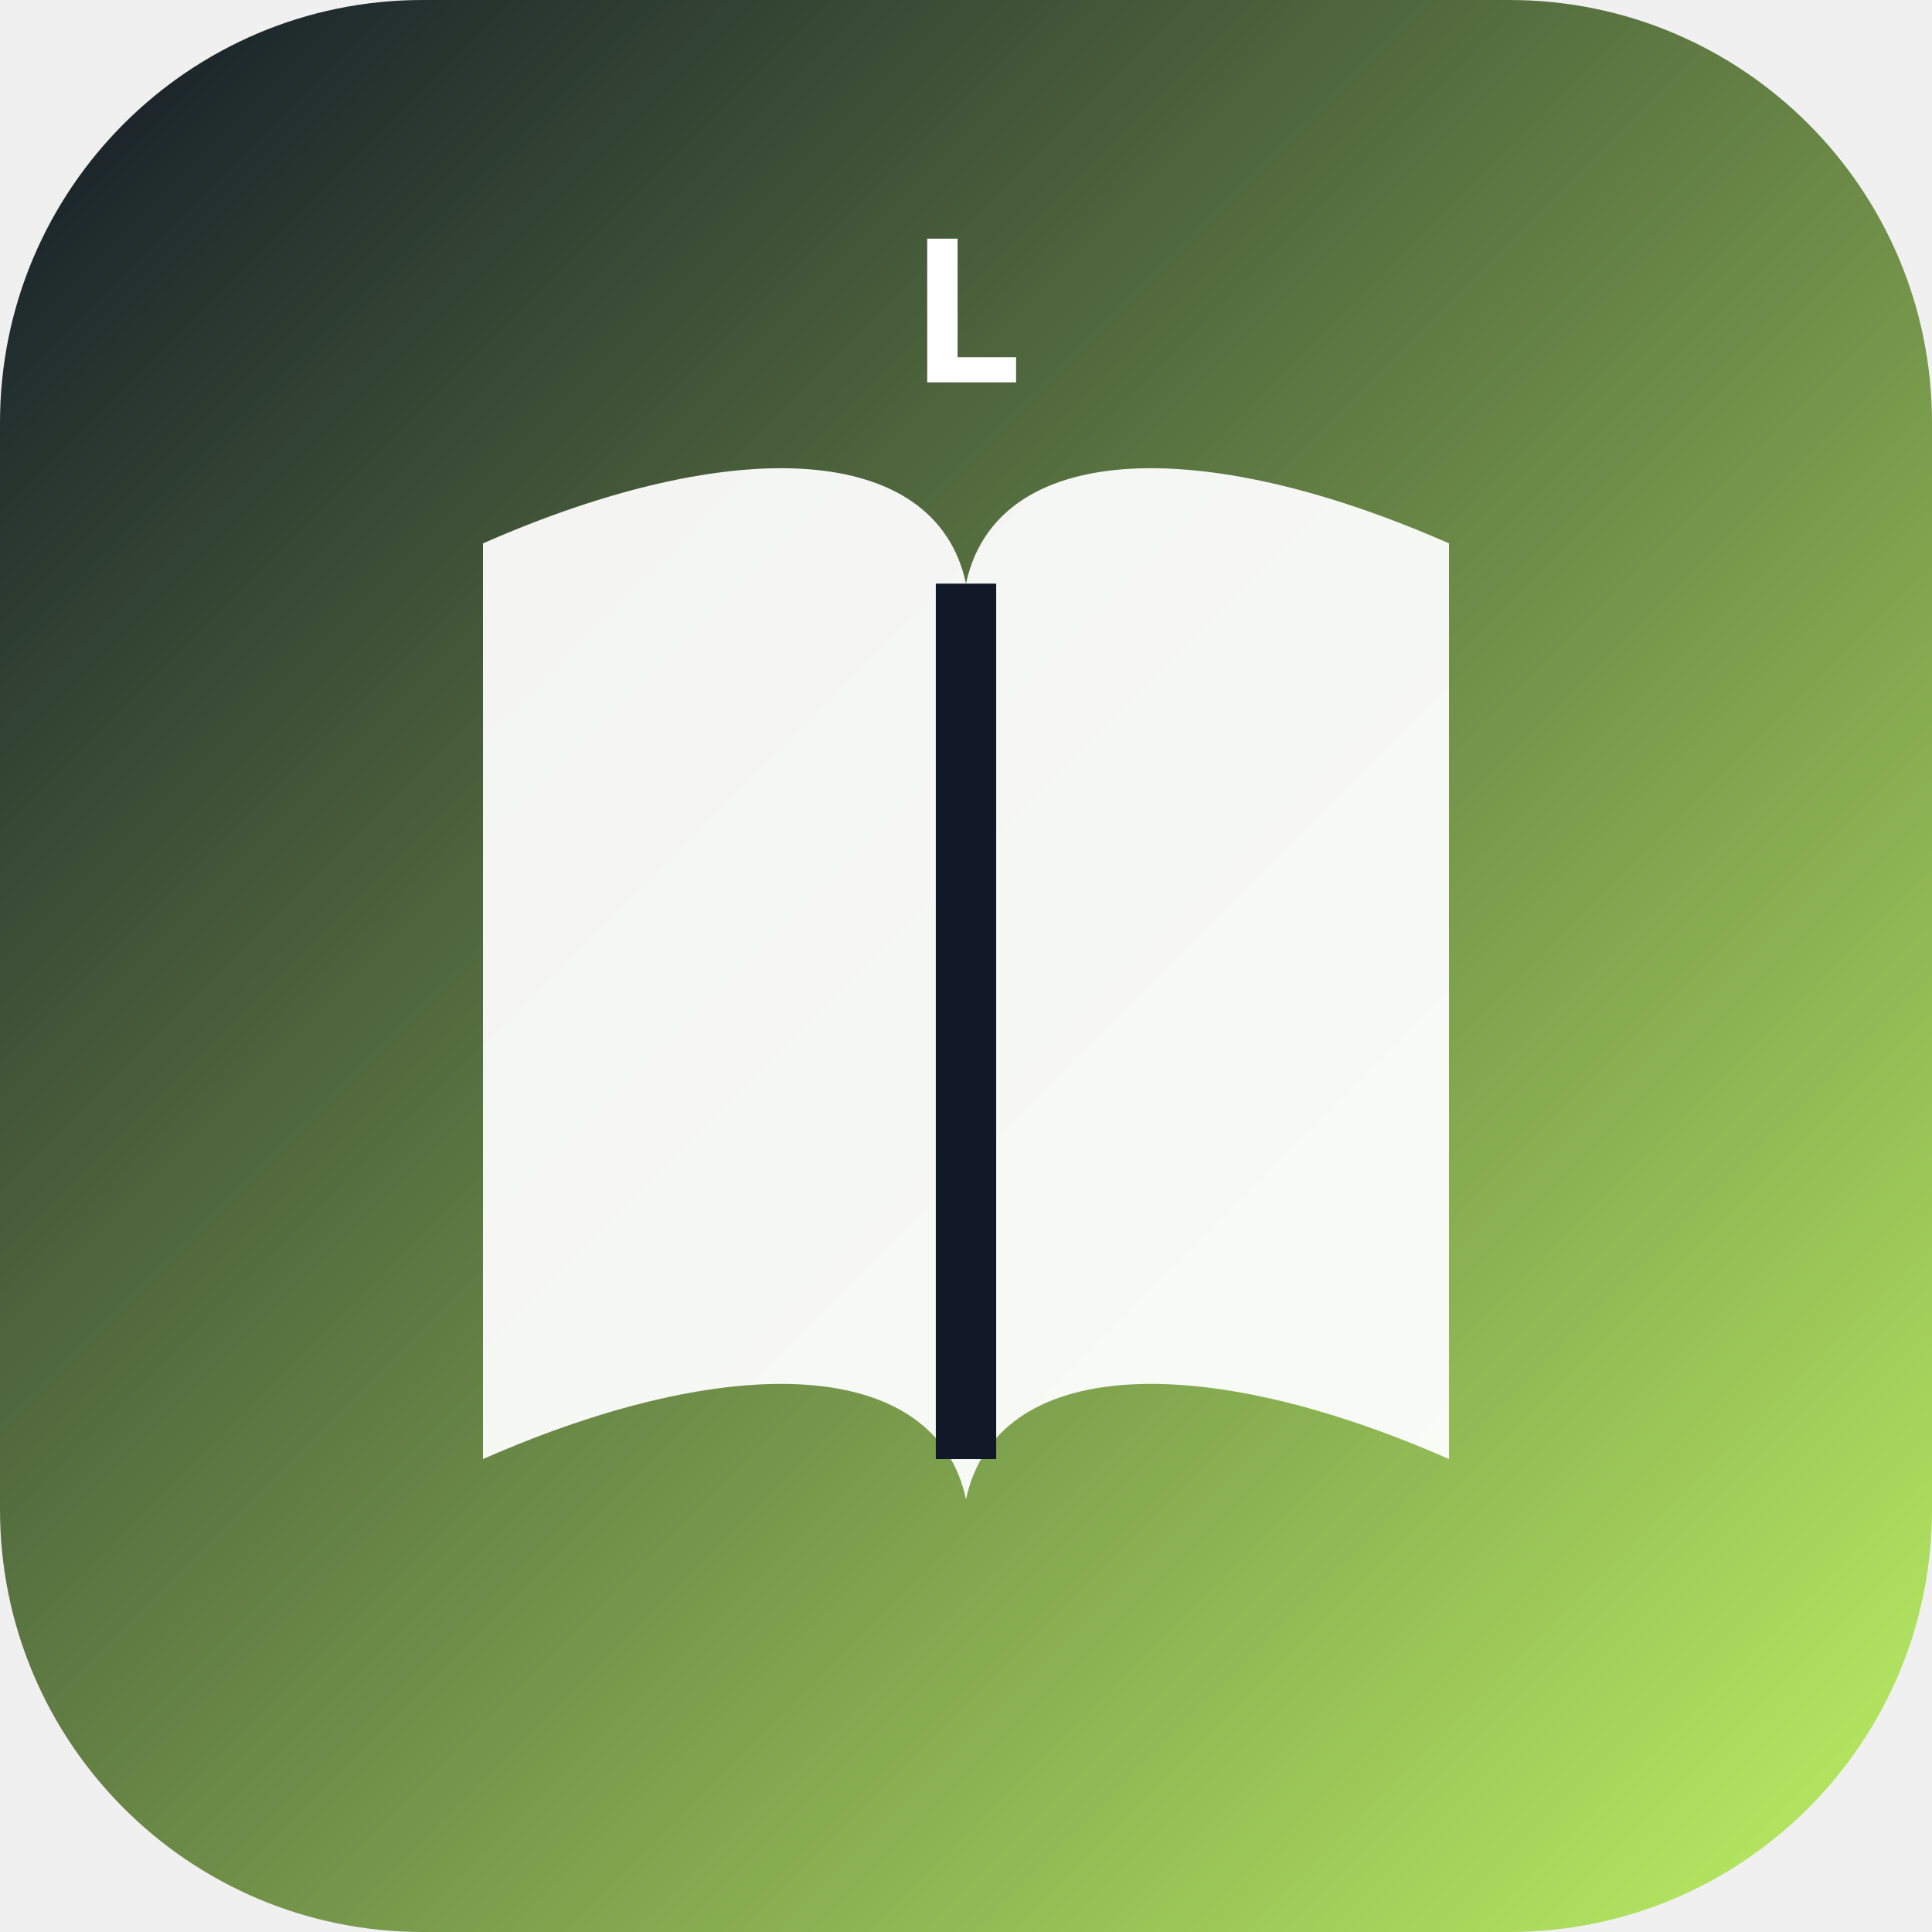
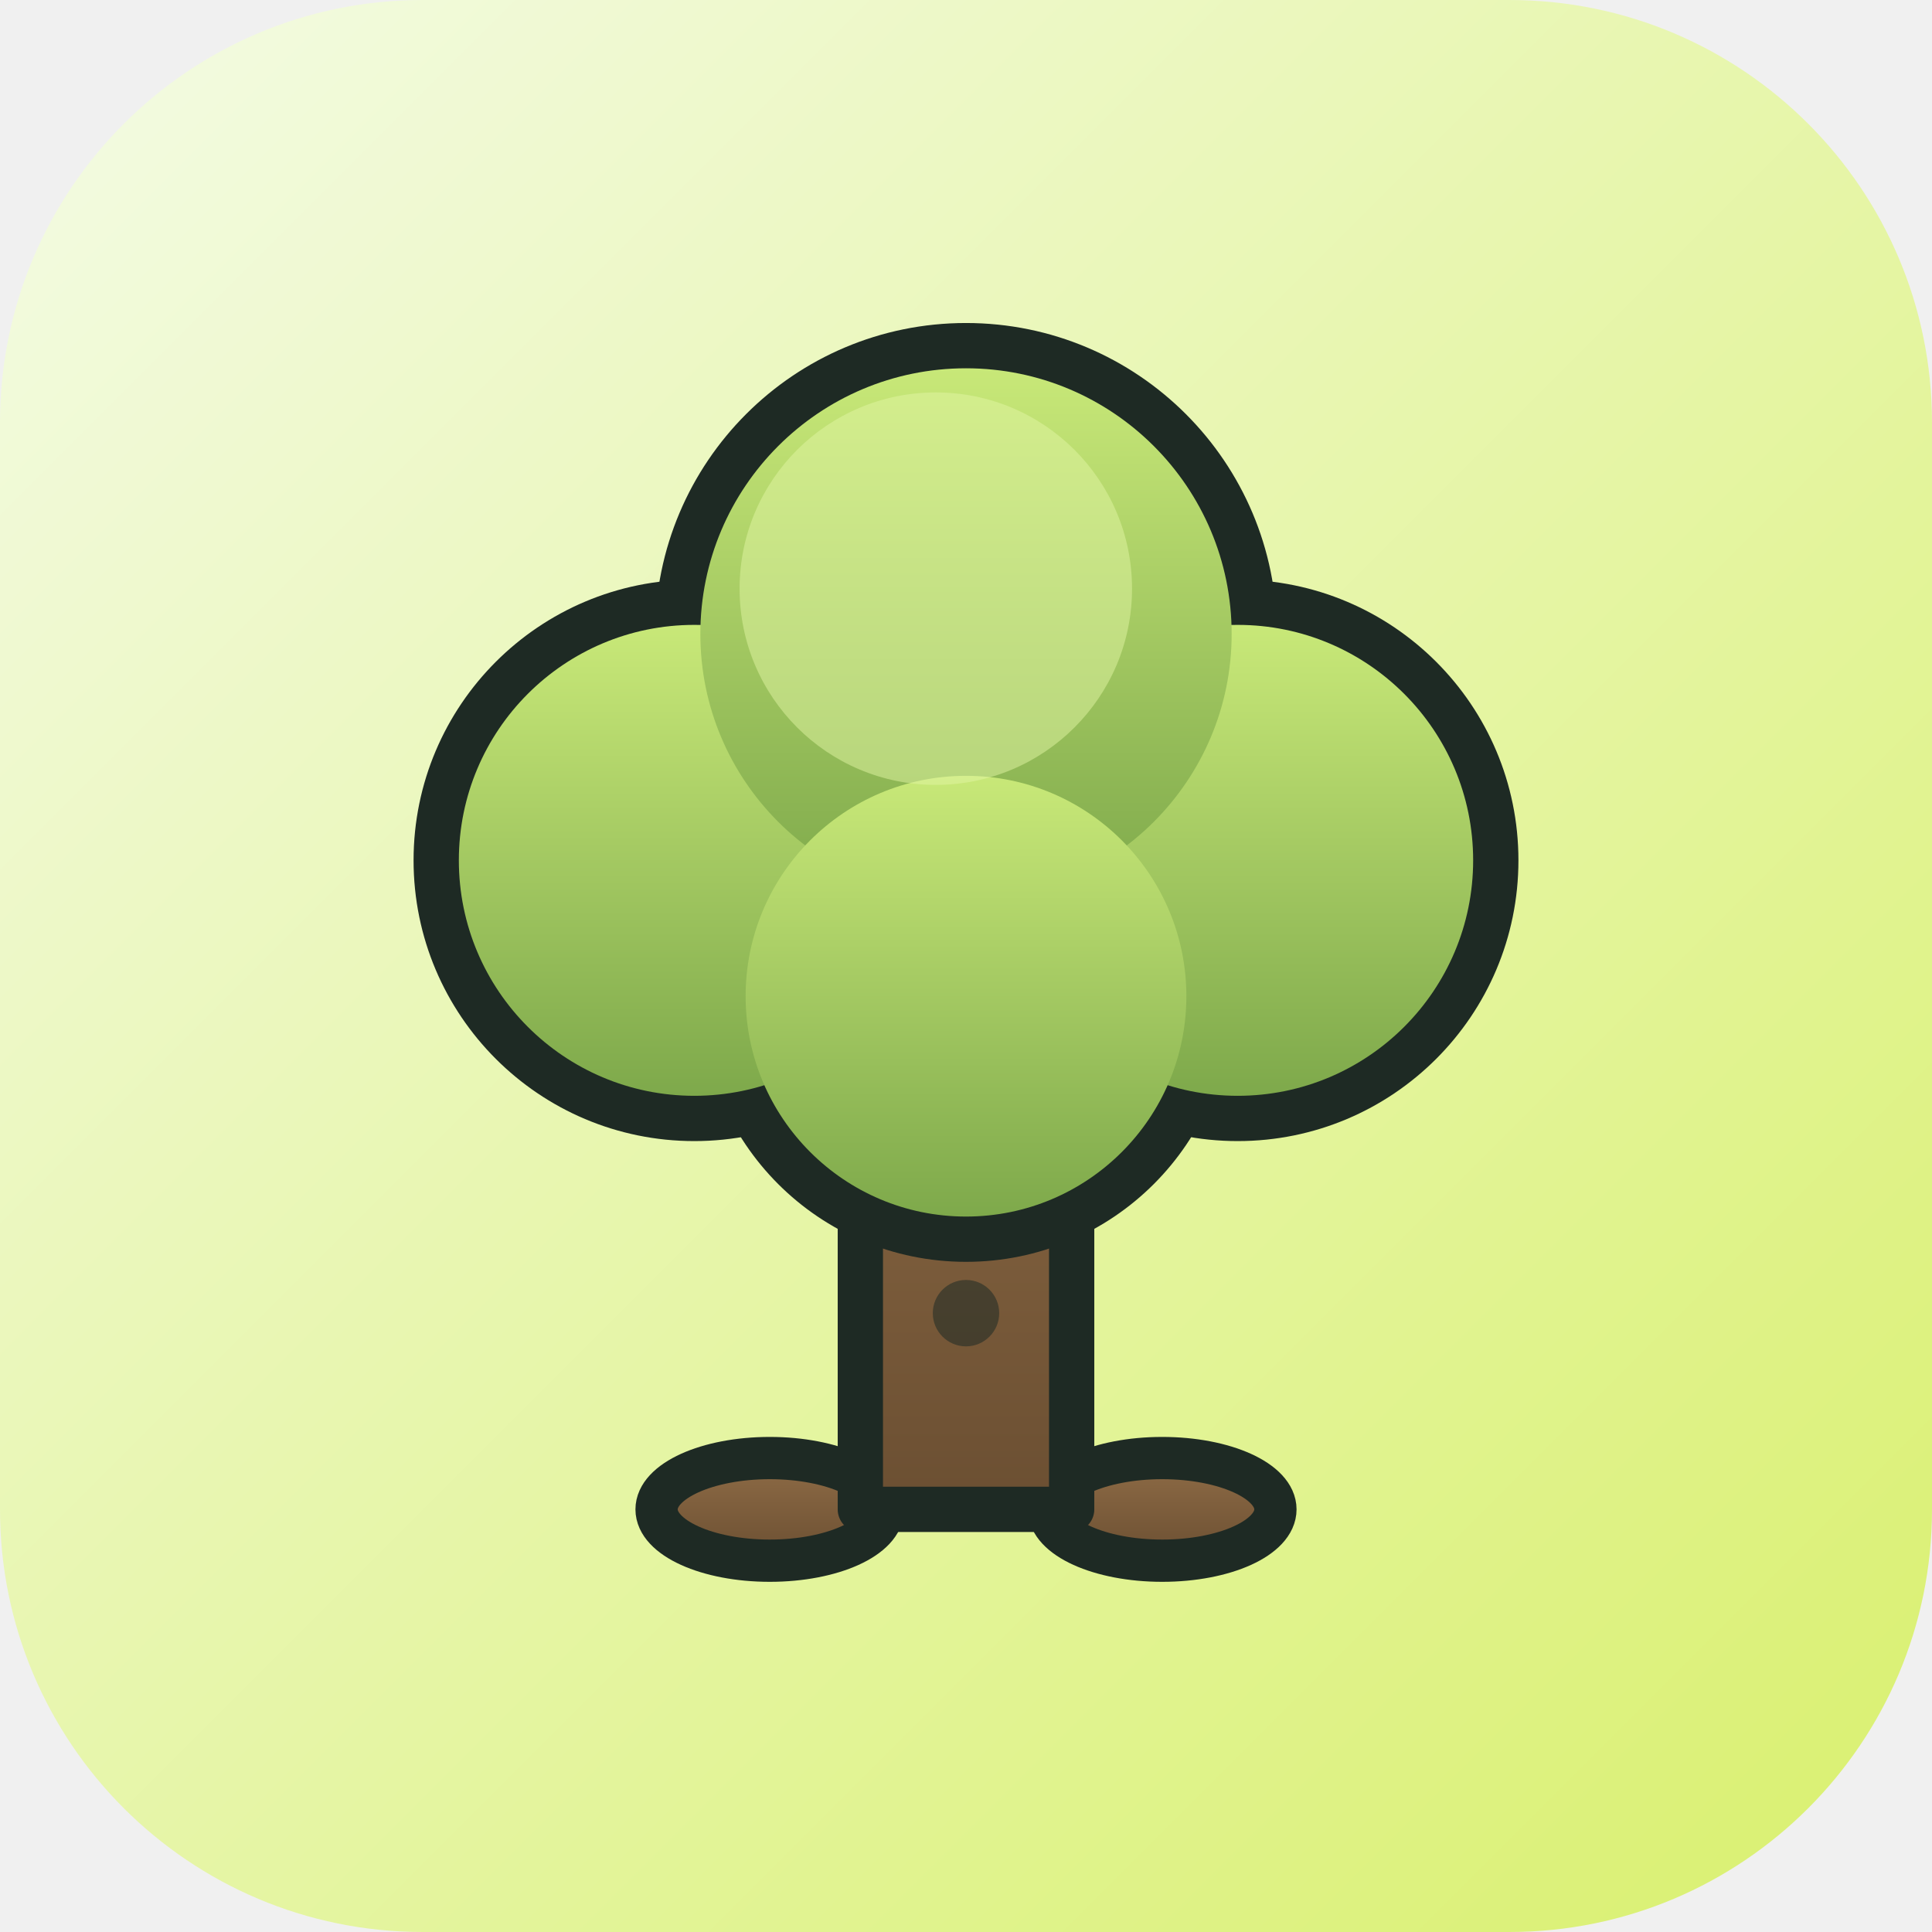
<svg xmlns="http://www.w3.org/2000/svg" viewBox="0 0 192 192">
  <defs>
-     <linearGradient id="g" x1="0" y1="0" x2="1" y2="1">
-       <stop stop-color="#111827" />
-       <stop offset="1" stop-color="#bef264" />
+     <linearGradient id="bg" x1="0" y1="0" x2="1" y2="1">
+       <stop offset="0" stop-color="#f4fbe6" />
+       <stop offset="1" stop-color="#d9f06d" />
+     </linearGradient>
+     <linearGradient id="leaf" x1="0" y1="0" x2="0" y2="1">
+       <stop offset="0" stop-color="#c8e878" />
+       <stop offset="1" stop-color="#7ea94b" />
+     </linearGradient>
+     <linearGradient id="bark" x1="0" y1="0" x2="0" y2="1">
+       <stop offset="0" stop-color="#8f6c46" />
+       <stop offset="1" stop-color="#6b4f32" />
    </linearGradient>
  </defs>
-   <rect width="192" height="192" rx="42" fill="url(#g)" />
-   <path d="M48 54c25-11 45-10 48 4 3-14 23-15 48-4v91c-25-11-45-10-48 4-3-14-23-15-48-4V54Z" fill="#fff" opacity=".94" />
-   <path d="M96 58v87" stroke="#111827" stroke-width="6" />
-   <text x="96" y="38" fill="#fff" font-family="sans-serif" font-size="20" font-weight="700" text-anchor="middle">L</text>
+   <rect width="192" height="192" rx="42" fill="url(#bg)" />
+   <g transform="translate(96 96) scale(1.5) translate(-48 -50)">
+     <g stroke="#1e2a24" stroke-linejoin="round" stroke-linecap="round">
+       <ellipse cx="35" cy="86" rx="7.5" ry="3.4" fill="url(#bark)" stroke-width="2.8" />
+       <ellipse cx="61" cy="86" rx="7.5" ry="3.4" fill="url(#bark)" stroke-width="2.8" />
+       <path d="M41 86V57c0-5-2-8-6-11l6 2 7-2 7 2 6-2c-4 3-6 6-6 11v29Z" fill="url(#bark)" stroke-width="3" />
+     </g>
+     <g fill="none" stroke="#1e2a24" stroke-width="3.2">
+       <circle cx="30" cy="43" r="17" />
+       <circle cx="66" cy="43" r="17" />
+       <circle cx="48" cy="28" r="19" />
+       <circle cx="48" cy="52" r="16" />
+     </g>
+     <g fill="url(#leaf)">
+       <circle cx="30" cy="43" r="15.6" />
+       <circle cx="66" cy="43" r="15.6" />
+       <circle cx="48" cy="28" r="17.6" />
+       <circle cx="48" cy="52" r="14.6" />
+     </g>
+     <circle cx="46" cy="25" r="13" fill="#e2f5a3" opacity=".5" />
+     <circle cx="48" cy="73" r="2.2" fill="#1e2a24" opacity=".55" />
+   </g>
</svg>
